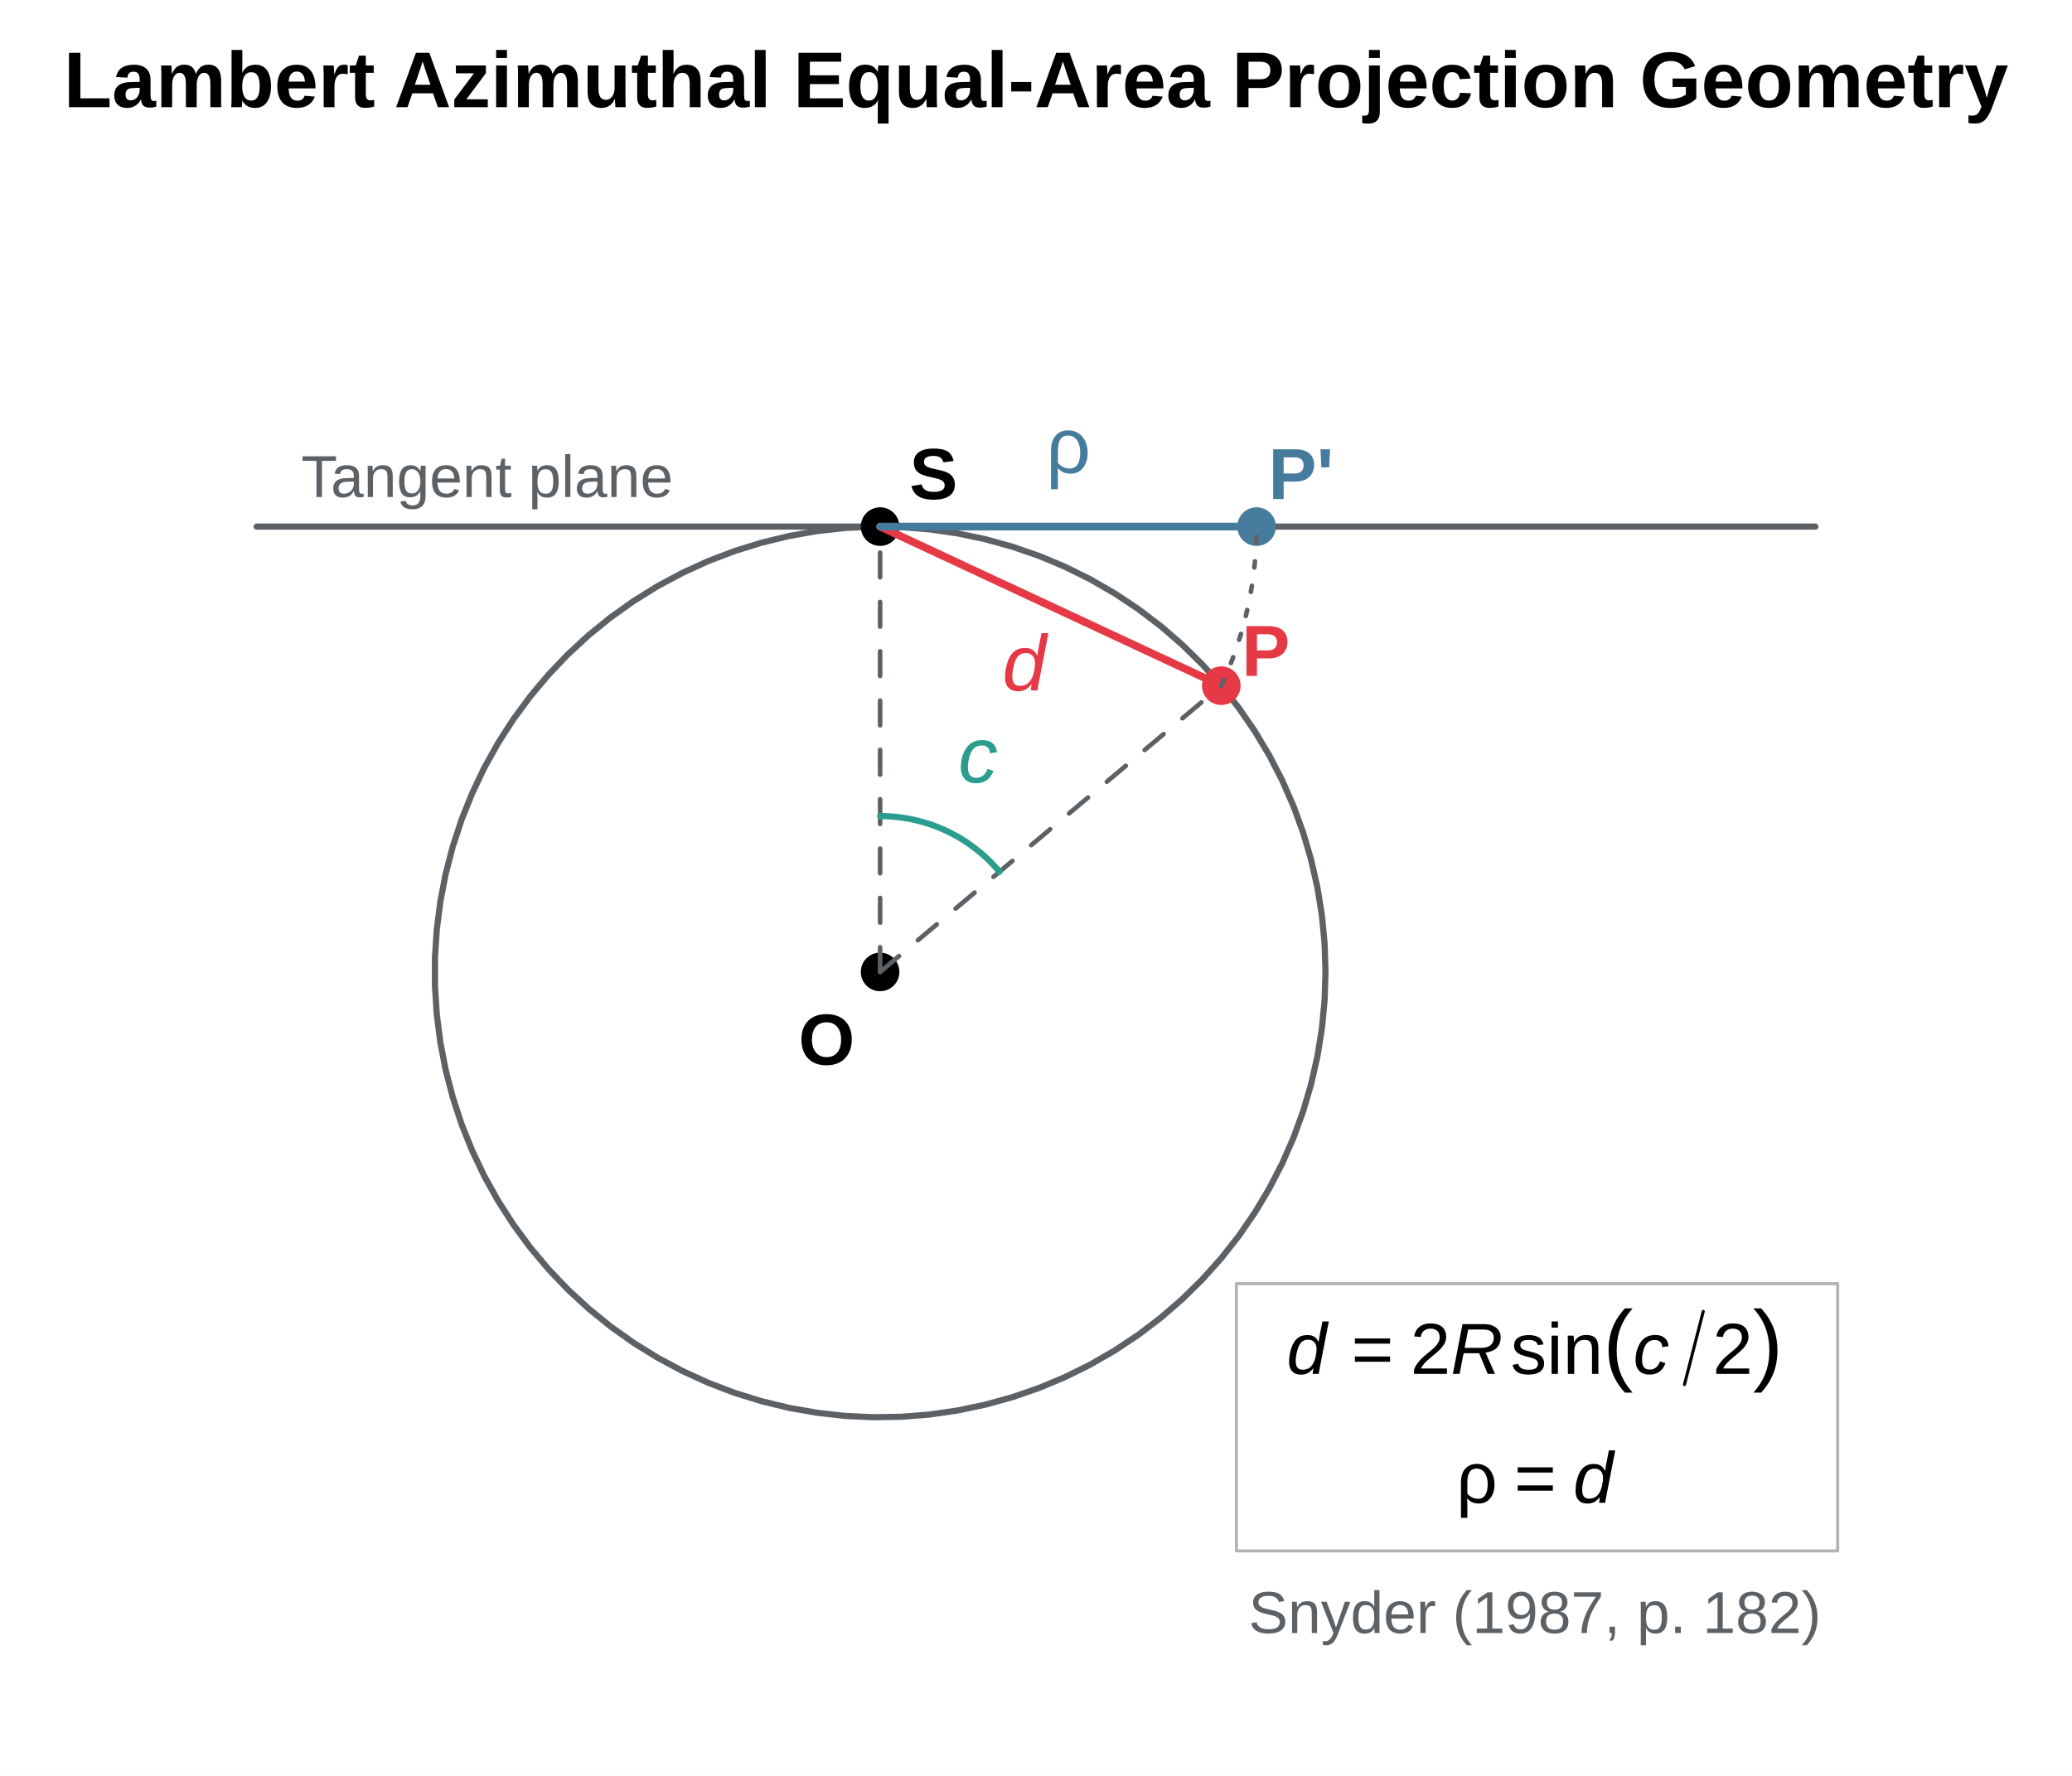
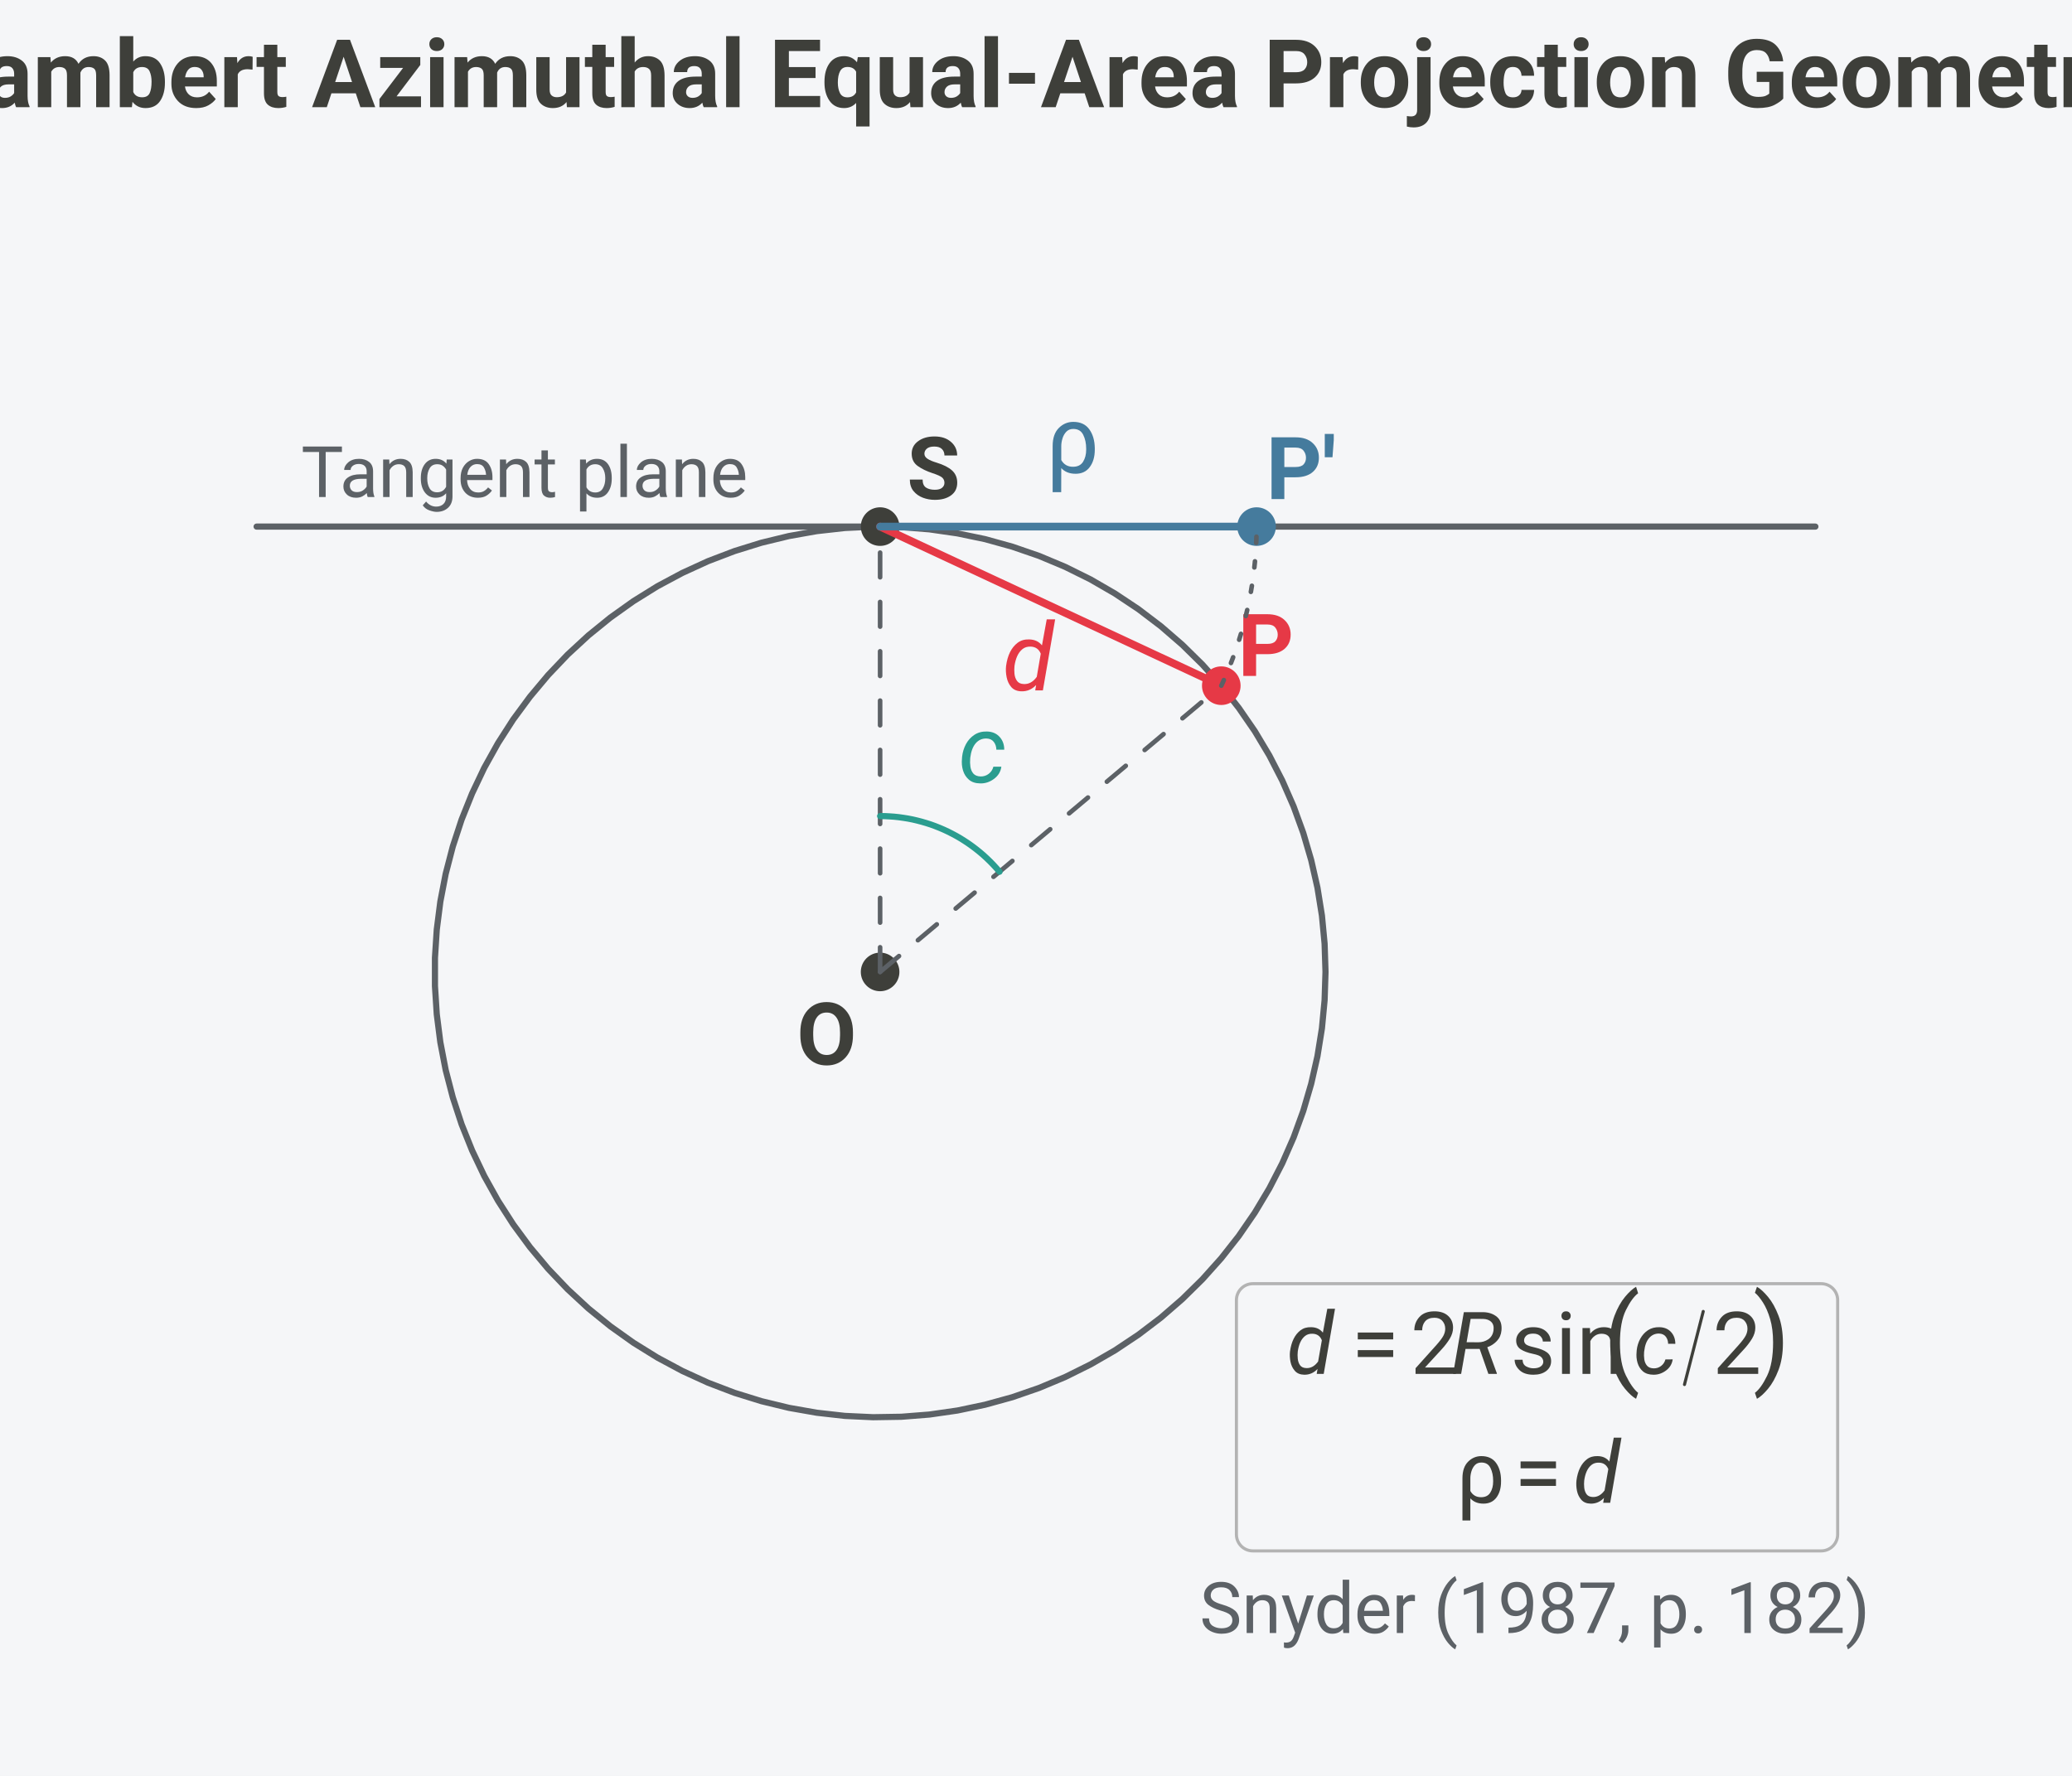
<svg xmlns="http://www.w3.org/2000/svg" width="504.00pt" height="432.00pt" viewBox="0 0 504.00 432.00">
  <g class="svglite">
    <defs>
      <style type="text/css">
-     .svglite line, .svglite polyline, .svglite polygon, .svglite path, .svglite rect, .svglite circle {
+     /* theme-aware-processed */
+     .svglite line, .svglite polyline, .svglite polygon, .svglite path, .svglite circle {
      fill: none;
-       stroke: #000000;
+       stroke: #3E3F3A;
+       stroke-linecap: round;
+       stroke-linejoin: round;
+       stroke-miterlimit: 10.00;
+     }
+     .svglite &gt; g &gt; rect {
+       fill: none;
+       stroke: #3E3F3A;
      stroke-linecap: round;
      stroke-linejoin: round;
      stroke-miterlimit: 10.00;
    }
    .svglite text {
      white-space: pre;
+       fill: #3E3F3A;
    }
    .svglite g.glyphgroup path {
      fill: inherit;
      stroke: none;
    }
  </style>
    </defs>
-     <rect width="100%" height="100%" style="stroke: none; fill: #FFFFFF;" />
+     <rect class="svg-bg" width="100%" height="100%" style="stroke: none; fill: #F5F6F8;" />
    <defs>
      <clipPath id="cpMC4wMHw1MDQuMDB8MC4wMHw0MzIuMDA=">
        <rect x="0.00" y="0.00" width="504.00" height="432.00" />
      </clipPath>
    </defs>
    <g clip-path="url(#cpMC4wMHw1MDQuMDB8MC4wMHw0MzIuMDA=)">
-       <text x="252.00" y="26.07" text-anchor="middle" style="font-size: 19.20px; font-weight: bold; font-family: &quot;Arial&quot;;" textLength="472.66px" lengthAdjust="spacingAndGlyphs">Lambert Azimuthal Equal-Area Projection Geometry</text>
+       <text x="252.00" y="26.07" text-anchor="middle" style="font-size: 1.92em; font-weight: bold; font-family: &quot;Roboto&quot;, -apple-system, BlinkMacSystemFont, &quot;Segoe UI&quot;, system-ui, sans-serif;">Lambert Azimuthal Equal-Area Projection Geometry</text>
    </g>
    <defs>
      <clipPath id="cpMTkuMjB8NDg0LjgwfDM4LjQwfDQxMi44MA==">
        <rect x="19.20" y="38.40" width="465.60" height="374.40" />
      </clipPath>
    </defs>
    <g clip-path="url(#cpMTkuMjB8NDg0LjgwfDM4LjQwfDQxMi44MA==)">
      <polyline points="322.42,236.43 322.20,229.56 321.55,222.72 320.46,215.93 318.94,209.23 317.01,202.63 314.66,196.17 311.90,189.87 308.75,183.76 305.22,177.86 301.32,172.20 297.07,166.80 292.49,161.67 287.59,156.85 282.39,152.35 276.92,148.19 271.20,144.38 265.25,140.94 259.09,137.89 252.75,135.23 246.25,132.99 239.62,131.15 232.90,129.75 226.09,128.77 219.24,128.22 212.36,128.11 205.50,128.44 198.67,129.20 191.90,130.40 185.22,132.02 178.65,134.06 172.23,136.51 165.98,139.37 159.92,142.61 154.08,146.24 148.48,150.23 143.14,154.56 138.09,159.22 133.35,164.20 128.93,169.47 124.85,175.00 121.14,180.78 117.79,186.79 114.84,193.00 112.28,199.38 110.14,205.91 108.41,212.57 107.11,219.32 106.24,226.14 105.80,233.00 105.80,239.87 106.24,246.73 107.11,253.55 108.41,260.30 110.14,266.95 112.28,273.49 114.84,279.87 117.79,286.07 121.14,292.08 124.85,297.86 128.93,303.40 133.35,308.67 138.09,313.64 143.14,318.31 148.48,322.64 154.08,326.63 159.92,330.25 165.98,333.50 172.23,336.36 178.65,338.81 185.22,340.85 191.90,342.47 198.67,343.66 205.50,344.43 212.36,344.75 219.24,344.64 226.09,344.10 232.90,343.12 239.62,341.71 246.25,339.88 252.75,337.63 259.09,334.98 265.25,331.92 271.20,328.49 276.92,324.68 282.39,320.52 287.59,316.01 292.49,311.19 297.07,306.07 301.32,300.67 305.22,295.00 308.75,289.10 311.90,282.99 314.66,276.70 317.01,270.24 318.94,263.64 320.46,256.94 321.55,250.15 322.20,243.30 322.42,236.43 " style="stroke-width: 1.50; stroke: #5C6166;" />
      <polyline points="62.42,128.10 441.58,128.10 " style="stroke-width: 1.50; stroke: #5C6166;" />
-       <text x="73.25" y="120.91" style="font-size: 14.40px;fill: #5C6166; font-family: &quot;Arial&quot;;" textLength="90.41px" lengthAdjust="spacingAndGlyphs">Tangent plane</text>
-       <circle cx="214.08" cy="236.43" r="4.32" style="stroke-width: 0.75; fill: #000000;" />
-       <text x="201.08" y="258.98" text-anchor="middle" style="font-size: 17.60px; font-weight: bold; font-family: &quot;Arial&quot;;" textLength="13.69px" lengthAdjust="spacingAndGlyphs">O</text>
-       <circle cx="214.08" cy="128.10" r="4.32" style="stroke-width: 0.75; fill: #000000;" />
-       <text x="227.08" y="121.39" text-anchor="middle" style="font-size: 17.60px; font-weight: bold; font-family: &quot;Arial&quot;;" textLength="11.73px" lengthAdjust="spacingAndGlyphs">S</text>
+       <text x="73.25" y="120.91" style="font-size: 1.44em;fill: #5C6166; font-family: &quot;Roboto&quot;, -apple-system, BlinkMacSystemFont, &quot;Segoe UI&quot;, system-ui, sans-serif;">Tangent plane</text>
+       <circle class="theme-fill-fg" cx="214.08" cy="236.43" r="4.32" style="stroke-width: 0.75; fill: #3E3F3A;" />
+       <text x="201.08" y="258.98" text-anchor="middle" style="font-size: 1.76em; font-weight: bold; font-family: &quot;Roboto&quot;, -apple-system, BlinkMacSystemFont, &quot;Segoe UI&quot;, system-ui, sans-serif;">O</text>
+       <circle class="theme-fill-fg" cx="214.08" cy="128.10" r="4.32" style="stroke-width: 0.75; fill: #3E3F3A;" />
+       <text x="227.08" y="121.39" text-anchor="middle" style="font-size: 1.76em; font-weight: bold; font-family: &quot;Roboto&quot;, -apple-system, BlinkMacSystemFont, &quot;Segoe UI&quot;, system-ui, sans-serif;">S</text>
      <circle cx="297.07" cy="166.80" r="4.32" style="stroke-width: 0.75; stroke: #E63946; fill: #E63946;" />
-       <text x="307.90" y="164.43" text-anchor="middle" style="font-size: 17.60px; font-weight: bold;fill: #E63946; font-family: &quot;Arial&quot;;" textLength="11.73px" lengthAdjust="spacingAndGlyphs">P</text>
+       <text x="307.90" y="164.43" text-anchor="middle" style="font-size: 1.76em; font-weight: bold;fill: #E63946; font-family: &quot;Roboto&quot;, -apple-system, BlinkMacSystemFont, &quot;Segoe UI&quot;, system-ui, sans-serif;">P</text>
      <polyline points="214.08,236.43 214.08,128.10 " style="stroke-width: 1.12; stroke: #5C6166; stroke-dasharray: 6.00,6.00;" />
      <polyline points="214.08,236.43 297.07,166.80 " style="stroke-width: 1.12; stroke: #5C6166; stroke-dasharray: 6.00,6.00;" />
      <circle cx="305.65" cy="128.10" r="4.32" style="stroke-width: 0.75; stroke: #457B9D; fill: #457B9D;" />
-       <text x="316.48" y="121.40" text-anchor="middle" style="font-size: 17.60px; font-weight: bold;fill: #457B9D; font-family: &quot;Arial&quot;;" textLength="15.92px" lengthAdjust="spacingAndGlyphs">P'</text>
+       <text x="316.48" y="121.40" text-anchor="middle" style="font-size: 1.76em; font-weight: bold;fill: #457B9D; font-family: &quot;Roboto&quot;, -apple-system, BlinkMacSystemFont, &quot;Segoe UI&quot;, system-ui, sans-serif;">P'</text>
      <polyline points="214.08,128.10 297.07,166.80 " style="stroke-width: 1.88; stroke: #E63946;" />
      <polyline points="214.08,128.10 305.65,128.10 " style="stroke-width: 1.88; stroke: #457B9D;" />
      <polyline points="297.07,166.80 297.36,166.18 297.63,165.57 297.91,164.95 298.18,164.33 298.45,163.70 298.71,163.08 298.96,162.45 299.21,161.82 299.46,161.19 299.70,160.56 299.94,159.93 300.17,159.29 300.40,158.65 300.63,158.01 300.85,157.37 301.06,156.73 301.27,156.09 301.47,155.44 301.67,154.79 301.87,154.15 302.06,153.50 302.24,152.84 302.42,152.19 302.60,151.54 302.77,150.88 302.94,150.23 303.10,149.57 303.25,148.91 303.41,148.25 303.55,147.59 303.69,146.93 303.83,146.26 303.96,145.60 304.09,144.93 304.21,144.27 304.33,143.60 304.44,142.93 304.55,142.26 304.65,141.59 304.75,140.92 304.84,140.25 304.93,139.58 305.01,138.91 305.09,138.24 305.16,137.56 305.23,136.89 305.29,136.22 305.35,135.54 305.40,134.87 305.45,134.19 305.49,133.51 305.53,132.84 305.56,132.16 305.59,131.49 305.61,130.81 305.63,130.13 305.64,129.45 305.65,128.78 305.65,128.10 " style="stroke-width: 1.12; stroke: #5C6166; stroke-dasharray: 1.50,4.50;" />
      <polyline points="214.08,198.52 215.22,198.53 216.36,198.59 217.50,198.67 218.64,198.79 219.77,198.95 220.89,199.13 222.01,199.35 223.12,199.61 224.23,199.90 225.32,200.22 226.41,200.57 227.48,200.96 228.54,201.38 229.59,201.83 230.62,202.31 231.64,202.83 232.65,203.37 233.63,203.94 234.60,204.55 235.55,205.18 236.48,205.84 237.39,206.53 238.28,207.24 239.15,207.98 239.99,208.75 240.81,209.54 241.61,210.36 242.38,211.20 243.13,212.06 " style="stroke-width: 1.50; stroke: #2A9D8F;" />
-       <text x="233.09" y="190.35" style="font-size: 19.20px; font-style: italic;fill: #2A9D8F; font-family: &quot;Arial&quot;;" textLength="9.59px" lengthAdjust="spacingAndGlyphs">c</text>
-       <text x="243.83" y="167.95" style="font-size: 19.20px; font-style: italic;fill: #E63946; font-family: &quot;Arial&quot;;" textLength="10.67px" lengthAdjust="spacingAndGlyphs">d</text>
-       <text x="254.41" y="115.03" style="font-size: 19.20px;fill: #457B9D; font-family: &quot;Arial&quot;;" textLength="10.92px" lengthAdjust="spacingAndGlyphs">ρ</text>
-       <rect x="300.75" y="312.27" width="146.25" height="65.00" style="stroke-width: 0.75; stroke: #B3B3B3; fill: #FFFFFF;" />
-       <text x="312.97" y="334.21" style="font-size: 17.60px; font-style: italic; font-family: &quot;Arial&quot;;" textLength="9.78px" lengthAdjust="spacingAndGlyphs">d</text>
-       <text x="328.71" y="334.21" style="font-size: 17.60px; font-family: &quot;Arial&quot;;" textLength="10.28px" lengthAdjust="spacingAndGlyphs">=</text>
-       <text x="343.06" y="334.21" style="font-size: 17.60px; font-family: &quot;Arial&quot;;" textLength="9.78px" lengthAdjust="spacingAndGlyphs">2</text>
-       <text x="352.85" y="334.21" style="font-size: 17.60px; font-style: italic; font-family: &quot;Arial&quot;;" textLength="12.70px" lengthAdjust="spacingAndGlyphs">R</text>
-       <text x="367.44" y="334.21" style="font-size: 17.60px; font-family: &quot;Arial&quot;;" textLength="22.48px" lengthAdjust="spacingAndGlyphs">sin</text>
-       <text x="389.93" y="334.21" style="font-size: 22.00px; font-family: &quot;Arial&quot;;" textLength="7.33px" lengthAdjust="spacingAndGlyphs">(</text>
-       <text x="397.26" y="334.21" style="font-size: 17.60px; font-style: italic; font-family: &quot;Arial&quot;;" textLength="8.80px" lengthAdjust="spacingAndGlyphs">c</text>
+       <text x="233.09" y="190.35" style="font-size: 1.92em; font-style: italic;fill: #2A9D8F; font-family: &quot;Roboto&quot;, -apple-system, BlinkMacSystemFont, &quot;Segoe UI&quot;, system-ui, sans-serif;">c</text>
+       <text x="243.83" y="167.95" style="font-size: 1.92em; font-style: italic;fill: #E63946; font-family: &quot;Roboto&quot;, -apple-system, BlinkMacSystemFont, &quot;Segoe UI&quot;, system-ui, sans-serif;">d</text>
+       <text x="254.41" y="115.03" style="font-size: 1.92em;fill: #457B9D; font-family: &quot;Roboto&quot;, -apple-system, BlinkMacSystemFont, &quot;Segoe UI&quot;, system-ui, sans-serif;">ρ</text>
+       <rect rx="4" x="300.75" y="312.27" width="146.25" height="65.00" style="stroke-width: 0.75; stroke: #B3B3B3; fill: #F5F6F8;" />
+       <text x="312.97" y="334.21" style="font-size: 1.76em; font-style: italic; font-family: &quot;Roboto&quot;, -apple-system, BlinkMacSystemFont, &quot;Segoe UI&quot;, system-ui, sans-serif;">d</text>
+       <text x="328.71" y="334.21" style="font-size: 1.76em; font-family: &quot;Roboto&quot;, -apple-system, BlinkMacSystemFont, &quot;Segoe UI&quot;, system-ui, sans-serif;">=</text>
+       <text x="343.06" y="334.21" style="font-size: 1.76em; font-family: &quot;Roboto&quot;, -apple-system, BlinkMacSystemFont, &quot;Segoe UI&quot;, system-ui, sans-serif;">2</text>
+       <text x="352.85" y="334.21" style="font-size: 1.76em; font-style: italic; font-family: &quot;Roboto&quot;, -apple-system, BlinkMacSystemFont, &quot;Segoe UI&quot;, system-ui, sans-serif;">R</text>
+       <text x="367.44" y="334.21" style="font-size: 1.76em; font-family: &quot;Roboto&quot;, -apple-system, BlinkMacSystemFont, &quot;Segoe UI&quot;, system-ui, sans-serif;">sin</text>
+       <text x="389.93" y="334.21" style="font-size: 2.2em; font-family: &quot;Roboto&quot;, -apple-system, BlinkMacSystemFont, &quot;Segoe UI&quot;, system-ui, sans-serif;">(</text>
+       <text x="397.26" y="334.21" style="font-size: 1.76em; font-style: italic; font-family: &quot;Roboto&quot;, -apple-system, BlinkMacSystemFont, &quot;Segoe UI&quot;, system-ui, sans-serif;">c</text>
      <polyline points="409.74,336.80 414.30,319.02 " style="stroke-width: 0.75;" />
-       <text x="416.58" y="334.21" style="font-size: 17.60px; font-family: &quot;Arial&quot;;" textLength="9.78px" lengthAdjust="spacingAndGlyphs">2</text>
-       <text x="426.37" y="334.21" style="font-size: 22.00px; font-family: &quot;Arial&quot;;" textLength="7.33px" lengthAdjust="spacingAndGlyphs">)</text>
-       <text x="354.23" y="365.57" style="font-size: 17.60px; font-family: &quot;Arial&quot;;" textLength="10.02px" lengthAdjust="spacingAndGlyphs">ρ</text>
-       <text x="368.31" y="365.57" style="font-size: 17.60px; font-family: &quot;Arial&quot;;" textLength="10.28px" lengthAdjust="spacingAndGlyphs">=</text>
-       <text x="382.65" y="365.57" style="font-size: 17.60px; font-style: italic; font-family: &quot;Arial&quot;;" textLength="9.78px" lengthAdjust="spacingAndGlyphs">d</text>
-       <text x="373.33" y="397.25" text-anchor="middle" style="font-size: 14.40px;fill: #5C6166; font-family: &quot;Arial&quot;;" textLength="139.19px" lengthAdjust="spacingAndGlyphs">Snyder (1987, p. 182)</text>
+       <text x="416.58" y="334.21" style="font-size: 1.76em; font-family: &quot;Roboto&quot;, -apple-system, BlinkMacSystemFont, &quot;Segoe UI&quot;, system-ui, sans-serif;">2</text>
+       <text x="426.37" y="334.21" style="font-size: 2.2em; font-family: &quot;Roboto&quot;, -apple-system, BlinkMacSystemFont, &quot;Segoe UI&quot;, system-ui, sans-serif;">)</text>
+       <text x="354.23" y="365.57" style="font-size: 1.76em; font-family: &quot;Roboto&quot;, -apple-system, BlinkMacSystemFont, &quot;Segoe UI&quot;, system-ui, sans-serif;">ρ</text>
+       <text x="368.31" y="365.57" style="font-size: 1.76em; font-family: &quot;Roboto&quot;, -apple-system, BlinkMacSystemFont, &quot;Segoe UI&quot;, system-ui, sans-serif;">=</text>
+       <text x="382.65" y="365.57" style="font-size: 1.76em; font-style: italic; font-family: &quot;Roboto&quot;, -apple-system, BlinkMacSystemFont, &quot;Segoe UI&quot;, system-ui, sans-serif;">d</text>
+       <text x="373.33" y="397.25" text-anchor="middle" style="font-size: 1.44em;fill: #5C6166; font-family: &quot;Roboto&quot;, -apple-system, BlinkMacSystemFont, &quot;Segoe UI&quot;, system-ui, sans-serif;">Snyder (1987, p. 182)</text>
    </g>
  </g>
</svg>
